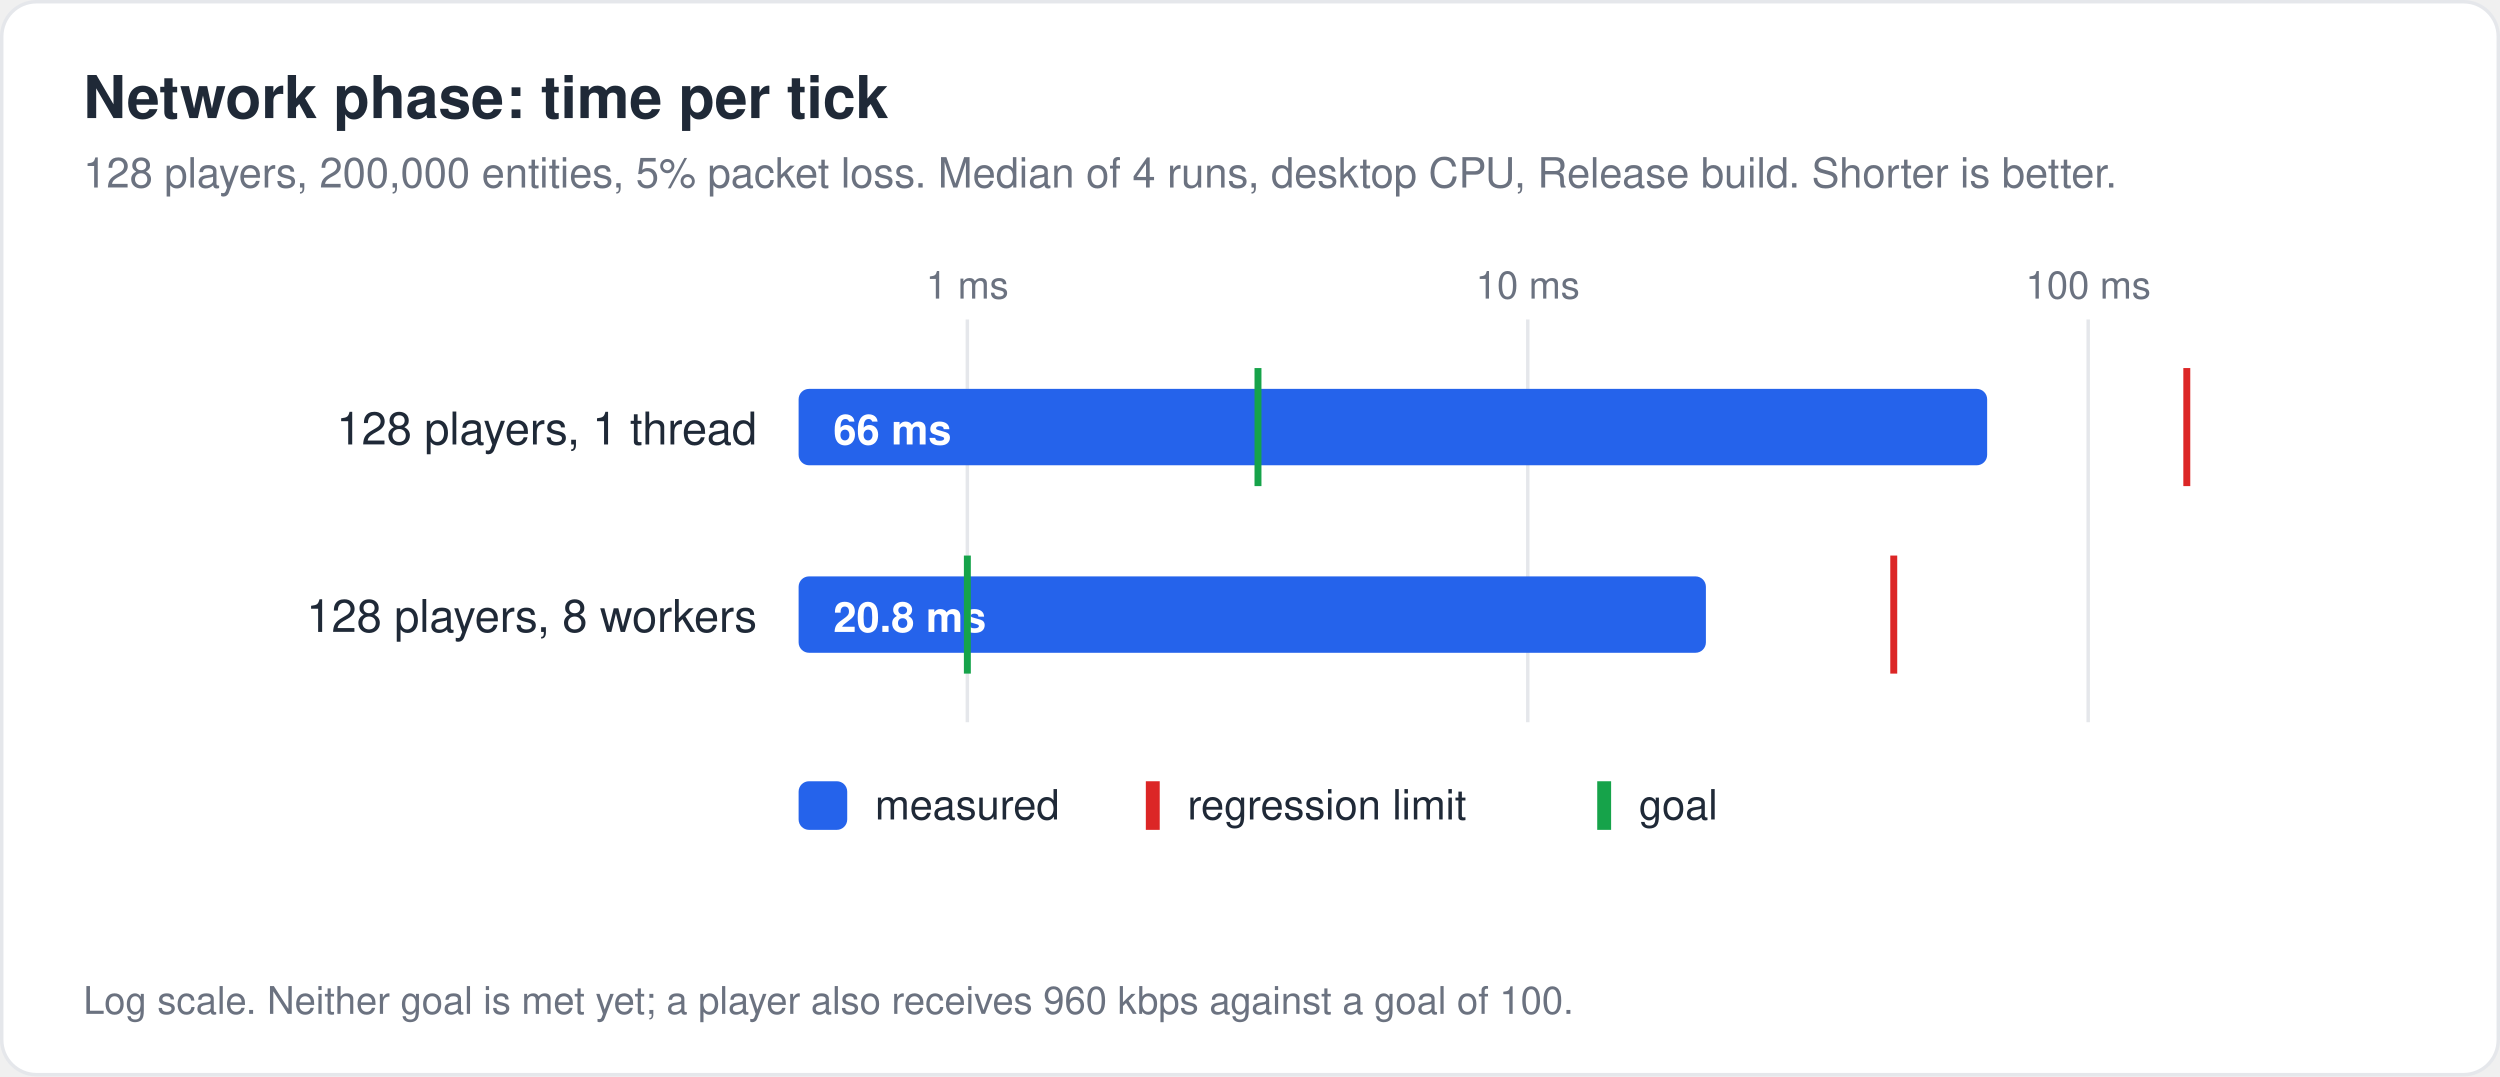
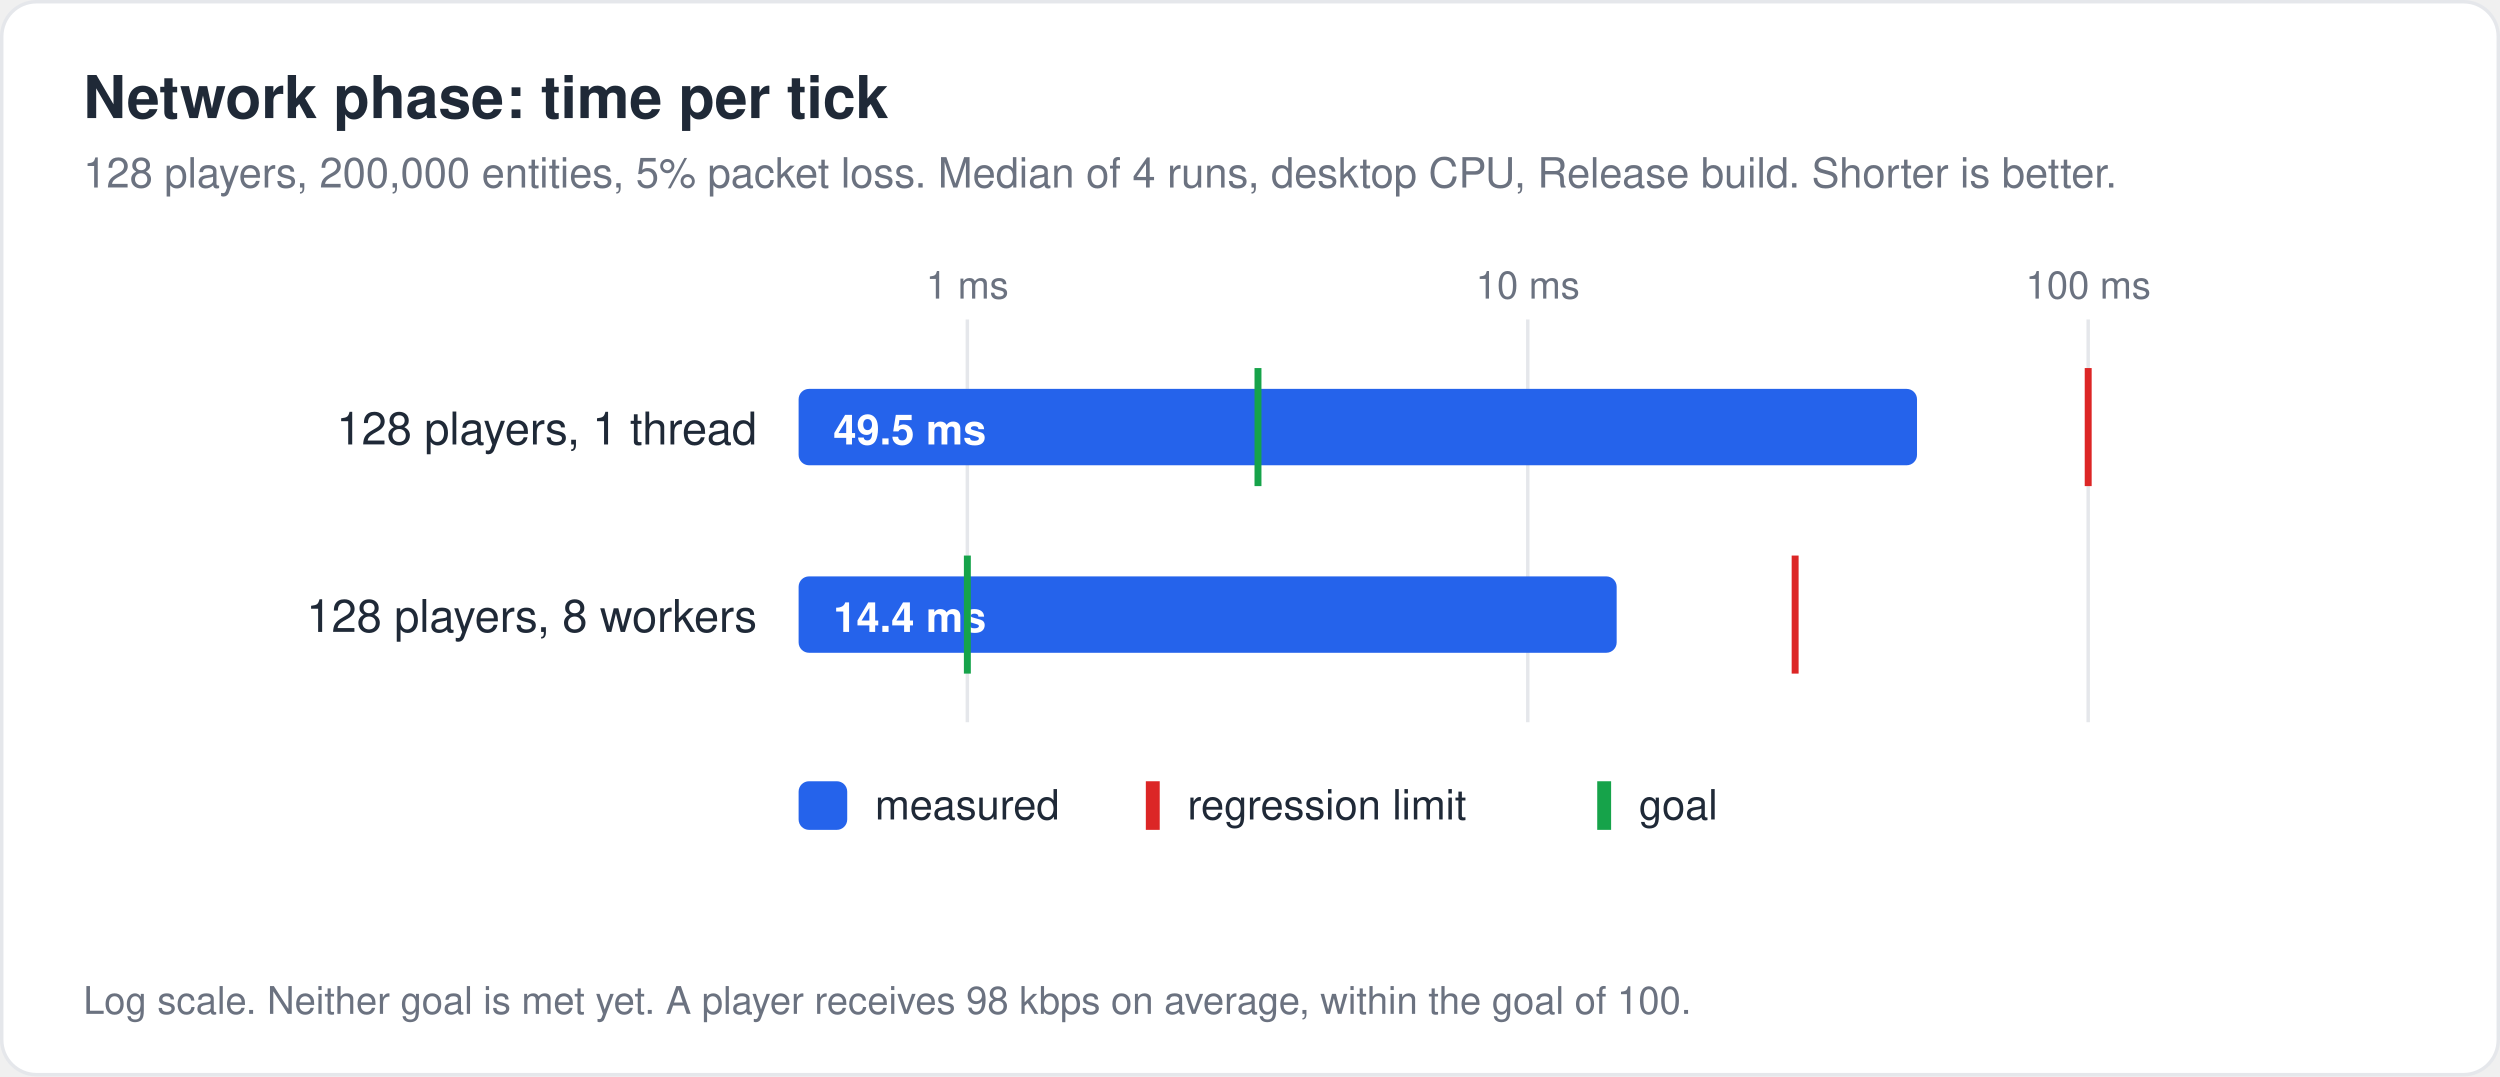
<svg xmlns="http://www.w3.org/2000/svg" width="720" height="310" viewBox="0 0 720 310" role="img" aria-label="Network phase: time per tick">
  <rect x="0.5" y="0.5" width="719" height="309" rx="10" fill="#ffffff" stroke="#e5e7eb" />
  <text x="24" y="34" font-size="17" fill="#1f2937" text-anchor="start" font-weight="bold" font-family="Segoe UI, Helvetica, Arial, sans-serif">Network phase: time per tick</text>
  <text x="24" y="54" font-size="12" fill="#6b7280" text-anchor="start" font-weight="normal" font-family="Segoe UI, Helvetica, Arial, sans-serif">128 players, 200,000 entities, 5% packet loss. Median of 4 runs, desktop CPU, Release build. Shorter is better.</text>
  <line x1="278.6" y1="92" x2="278.6" y2="208" stroke="#e5e7eb" />
  <text x="278.589" y="86" font-size="11" fill="#6b7280" text-anchor="middle" font-weight="normal" font-family="Segoe UI, Helvetica, Arial, sans-serif">1 ms</text>
  <line x1="440.0" y1="92" x2="440.0" y2="208" stroke="#e5e7eb" />
  <text x="440.0" y="86" font-size="11" fill="#6b7280" text-anchor="middle" font-weight="normal" font-family="Segoe UI, Helvetica, Arial, sans-serif">10 ms</text>
  <line x1="601.4" y1="92" x2="601.4" y2="208" stroke="#e5e7eb" />
  <text x="601.411" y="86" font-size="11" fill="#6b7280" text-anchor="middle" font-weight="normal" font-family="Segoe UI, Helvetica, Arial, sans-serif">100 ms</text>
  <text x="218" y="128" font-size="13" fill="#1f2937" text-anchor="end" font-weight="normal" font-family="Segoe UI, Helvetica, Arial, sans-serif">128 players, 1 thread</text>
-   <rect x="230" y="112" width="342.3" height="22" rx="3" fill="#2563eb" />
-   <text x="240" y="128" font-size="12" fill="#ffffff" text-anchor="start" font-weight="bold" font-family="Segoe UI, Helvetica, Arial, sans-serif">66 ms</text>
-   <line x1="629.8" y1="106" x2="629.8" y2="140" stroke="#dc2626" stroke-width="2" />
+   <rect x="230" y="112" width="322.1" height="22" rx="3" fill="#2563eb" />
+   <text x="240" y="128" font-size="12" fill="#ffffff" text-anchor="start" font-weight="bold" font-family="Segoe UI, Helvetica, Arial, sans-serif">49.5 ms</text>
+   <line x1="601.4" y1="106" x2="601.4" y2="140" stroke="#dc2626" stroke-width="2" />
  <line x1="362.3" y1="106" x2="362.3" y2="140" stroke="#16a34a" stroke-width="2" />
  <text x="218" y="182" font-size="13" fill="#1f2937" text-anchor="end" font-weight="normal" font-family="Segoe UI, Helvetica, Arial, sans-serif">128 players, 8 workers</text>
-   <rect x="230" y="166" width="261.3" height="22" rx="3" fill="#2563eb" />
-   <text x="240" y="182" font-size="12" fill="#ffffff" text-anchor="start" font-weight="bold" font-family="Segoe UI, Helvetica, Arial, sans-serif">20.8 ms</text>
-   <line x1="545.4" y1="160" x2="545.4" y2="194" stroke="#dc2626" stroke-width="2" />
+   <rect x="230" y="166" width="235.6" height="22" rx="3" fill="#2563eb" />
+   <text x="240" y="182" font-size="12" fill="#ffffff" text-anchor="start" font-weight="bold" font-family="Segoe UI, Helvetica, Arial, sans-serif">14.4 ms</text>
+   <line x1="517.0" y1="160" x2="517.0" y2="194" stroke="#dc2626" stroke-width="2" />
  <line x1="278.6" y1="160" x2="278.6" y2="194" stroke="#16a34a" stroke-width="2" />
  <rect x="230" y="225" width="14" height="14" rx="3" fill="#2563eb" />
  <text x="252" y="236" font-size="12" fill="#1f2937" text-anchor="start" font-weight="normal" font-family="Segoe UI, Helvetica, Arial, sans-serif">measured</text>
  <rect x="330" y="225" width="4" height="14" fill="#dc2626" />
  <text x="342" y="236" font-size="12" fill="#1f2937" text-anchor="start" font-weight="normal" font-family="Segoe UI, Helvetica, Arial, sans-serif">regression limit</text>
  <rect x="460" y="225" width="4" height="14" fill="#16a34a" />
  <text x="472" y="236" font-size="12" fill="#1f2937" text-anchor="start" font-weight="normal" font-family="Segoe UI, Helvetica, Arial, sans-serif">goal</text>
-   <text x="24" y="292" font-size="11" fill="#6b7280" text-anchor="start" font-weight="normal" font-family="Segoe UI, Helvetica, Arial, sans-serif">Log scale. Neither goal is met yet; a player also receives 960 kbps against a goal of 100.</text>
+   <text x="24" y="292" font-size="11" fill="#6b7280" text-anchor="start" font-weight="normal" font-family="Segoe UI, Helvetica, Arial, sans-serif">Log scale. Neither goal is met yet. A player receives 98 kbps on average, within the goal of 100.</text>
</svg>
